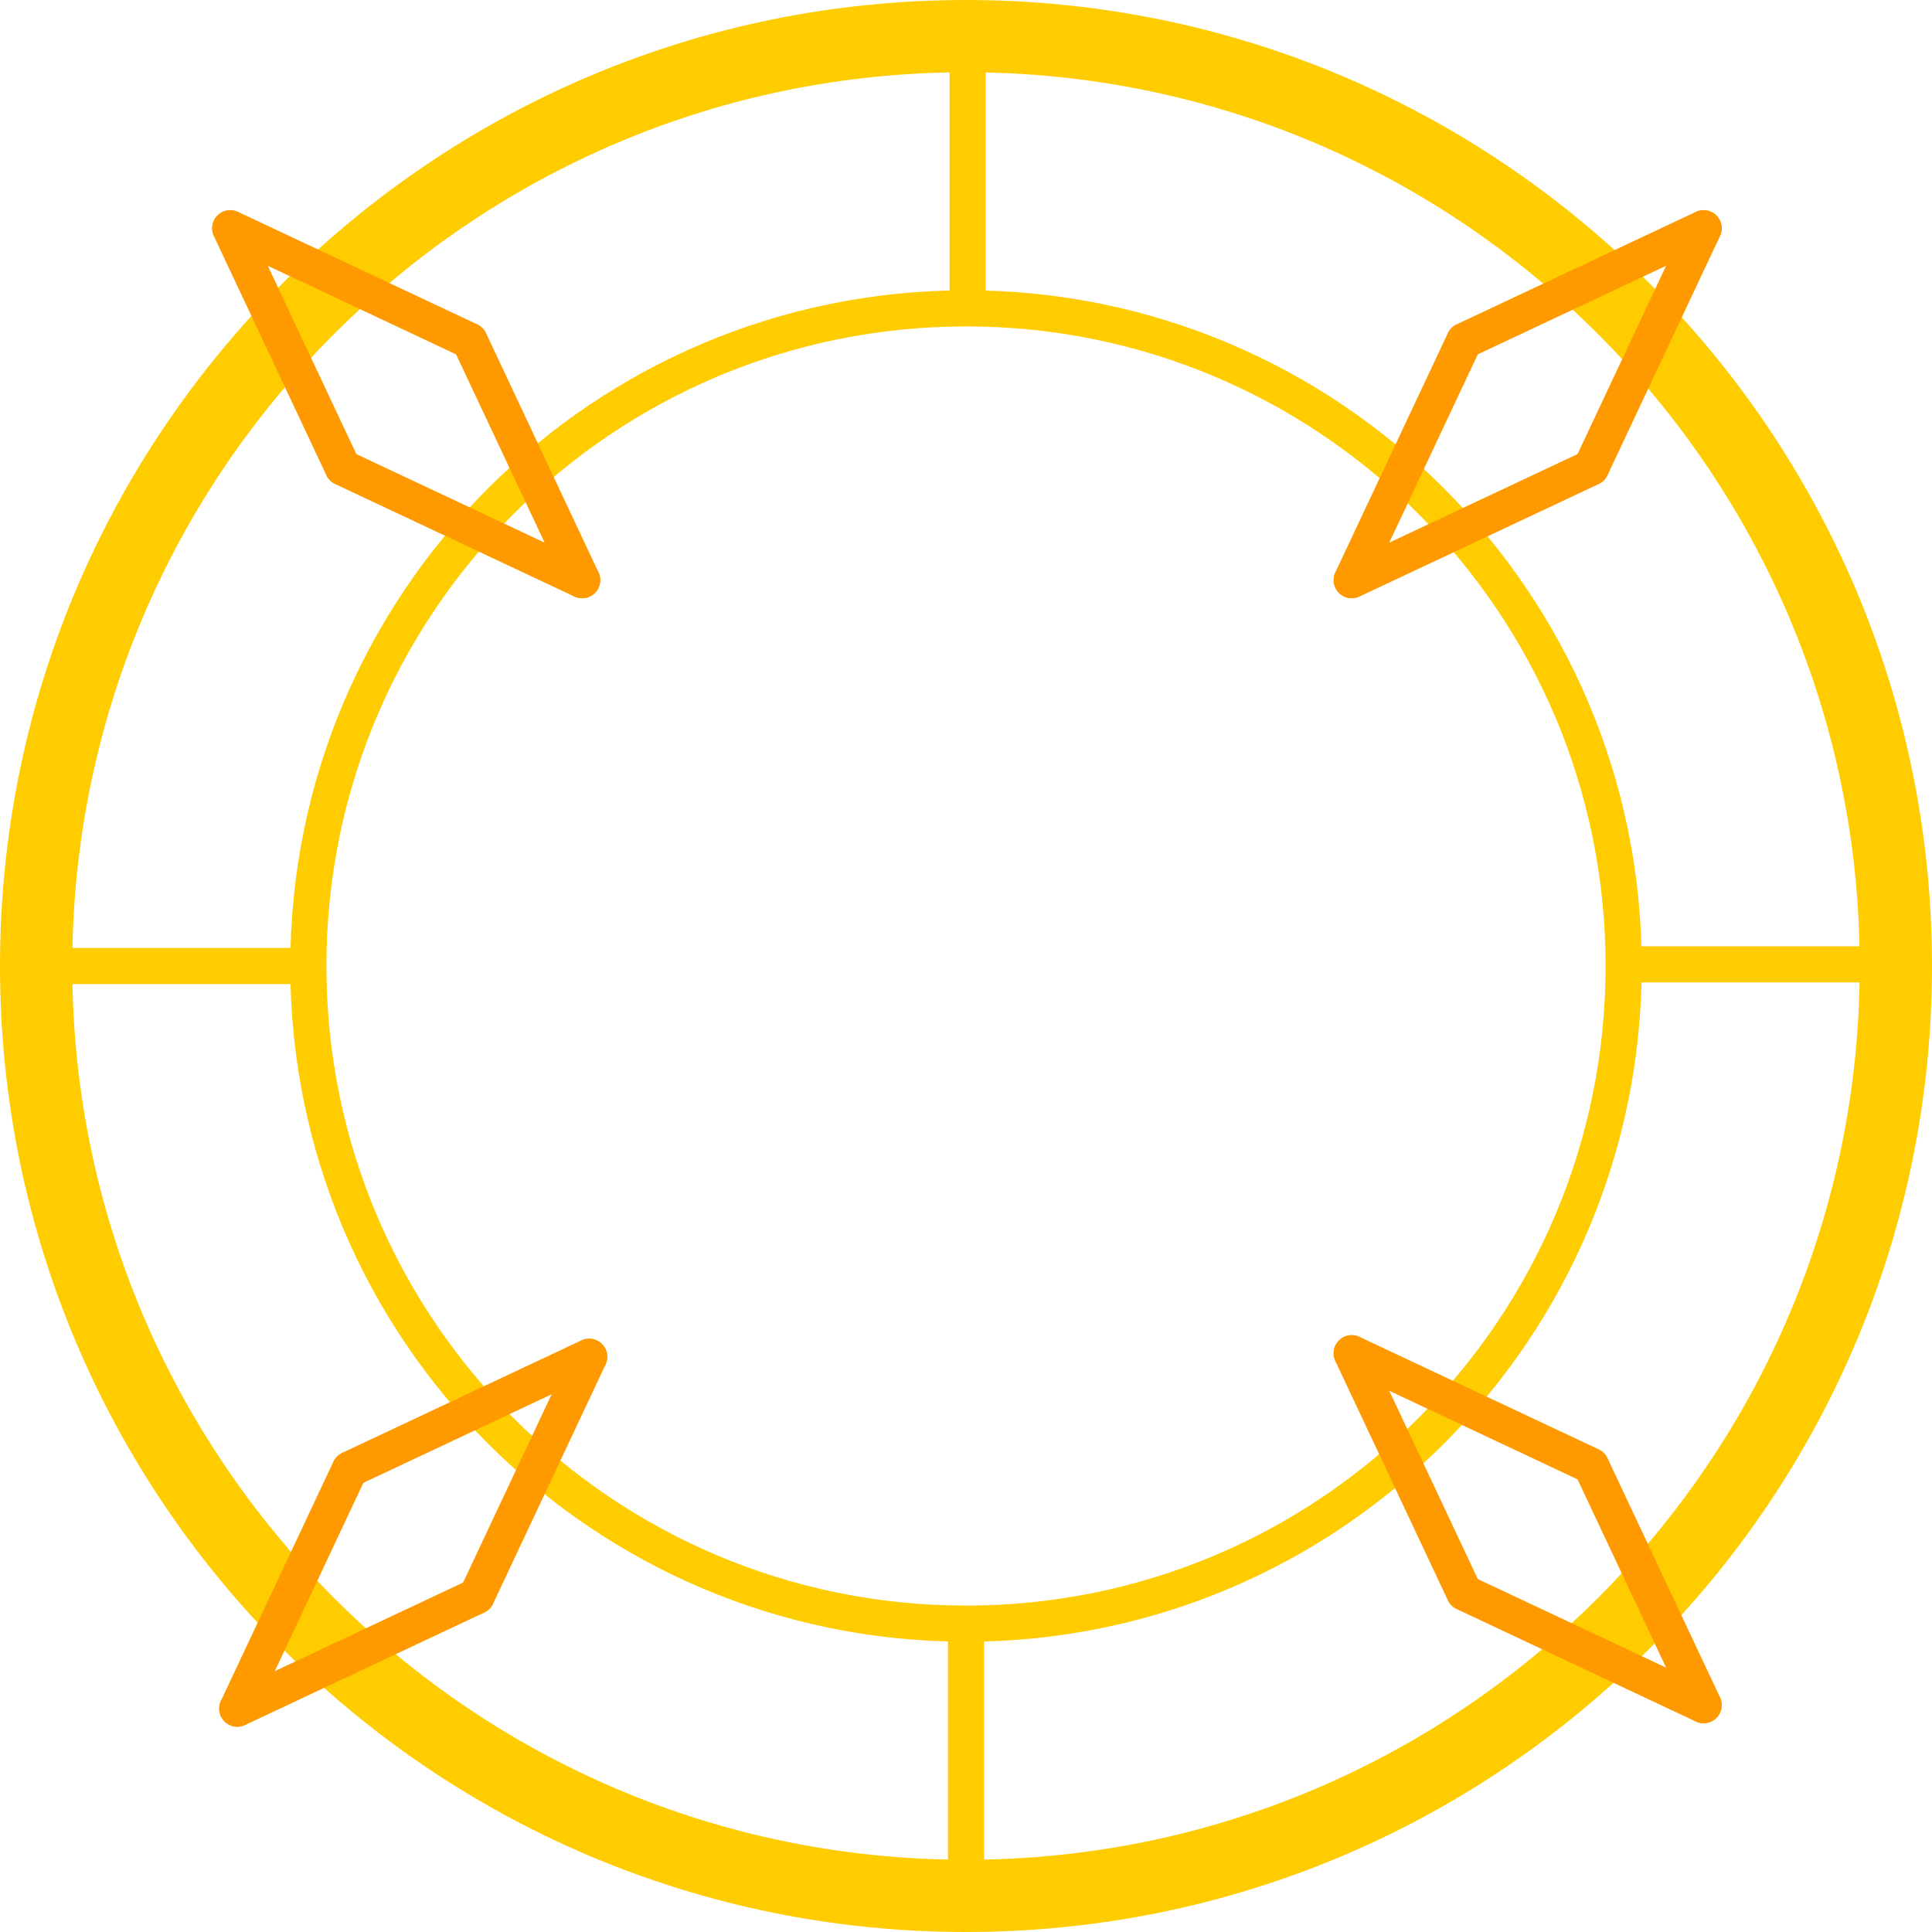
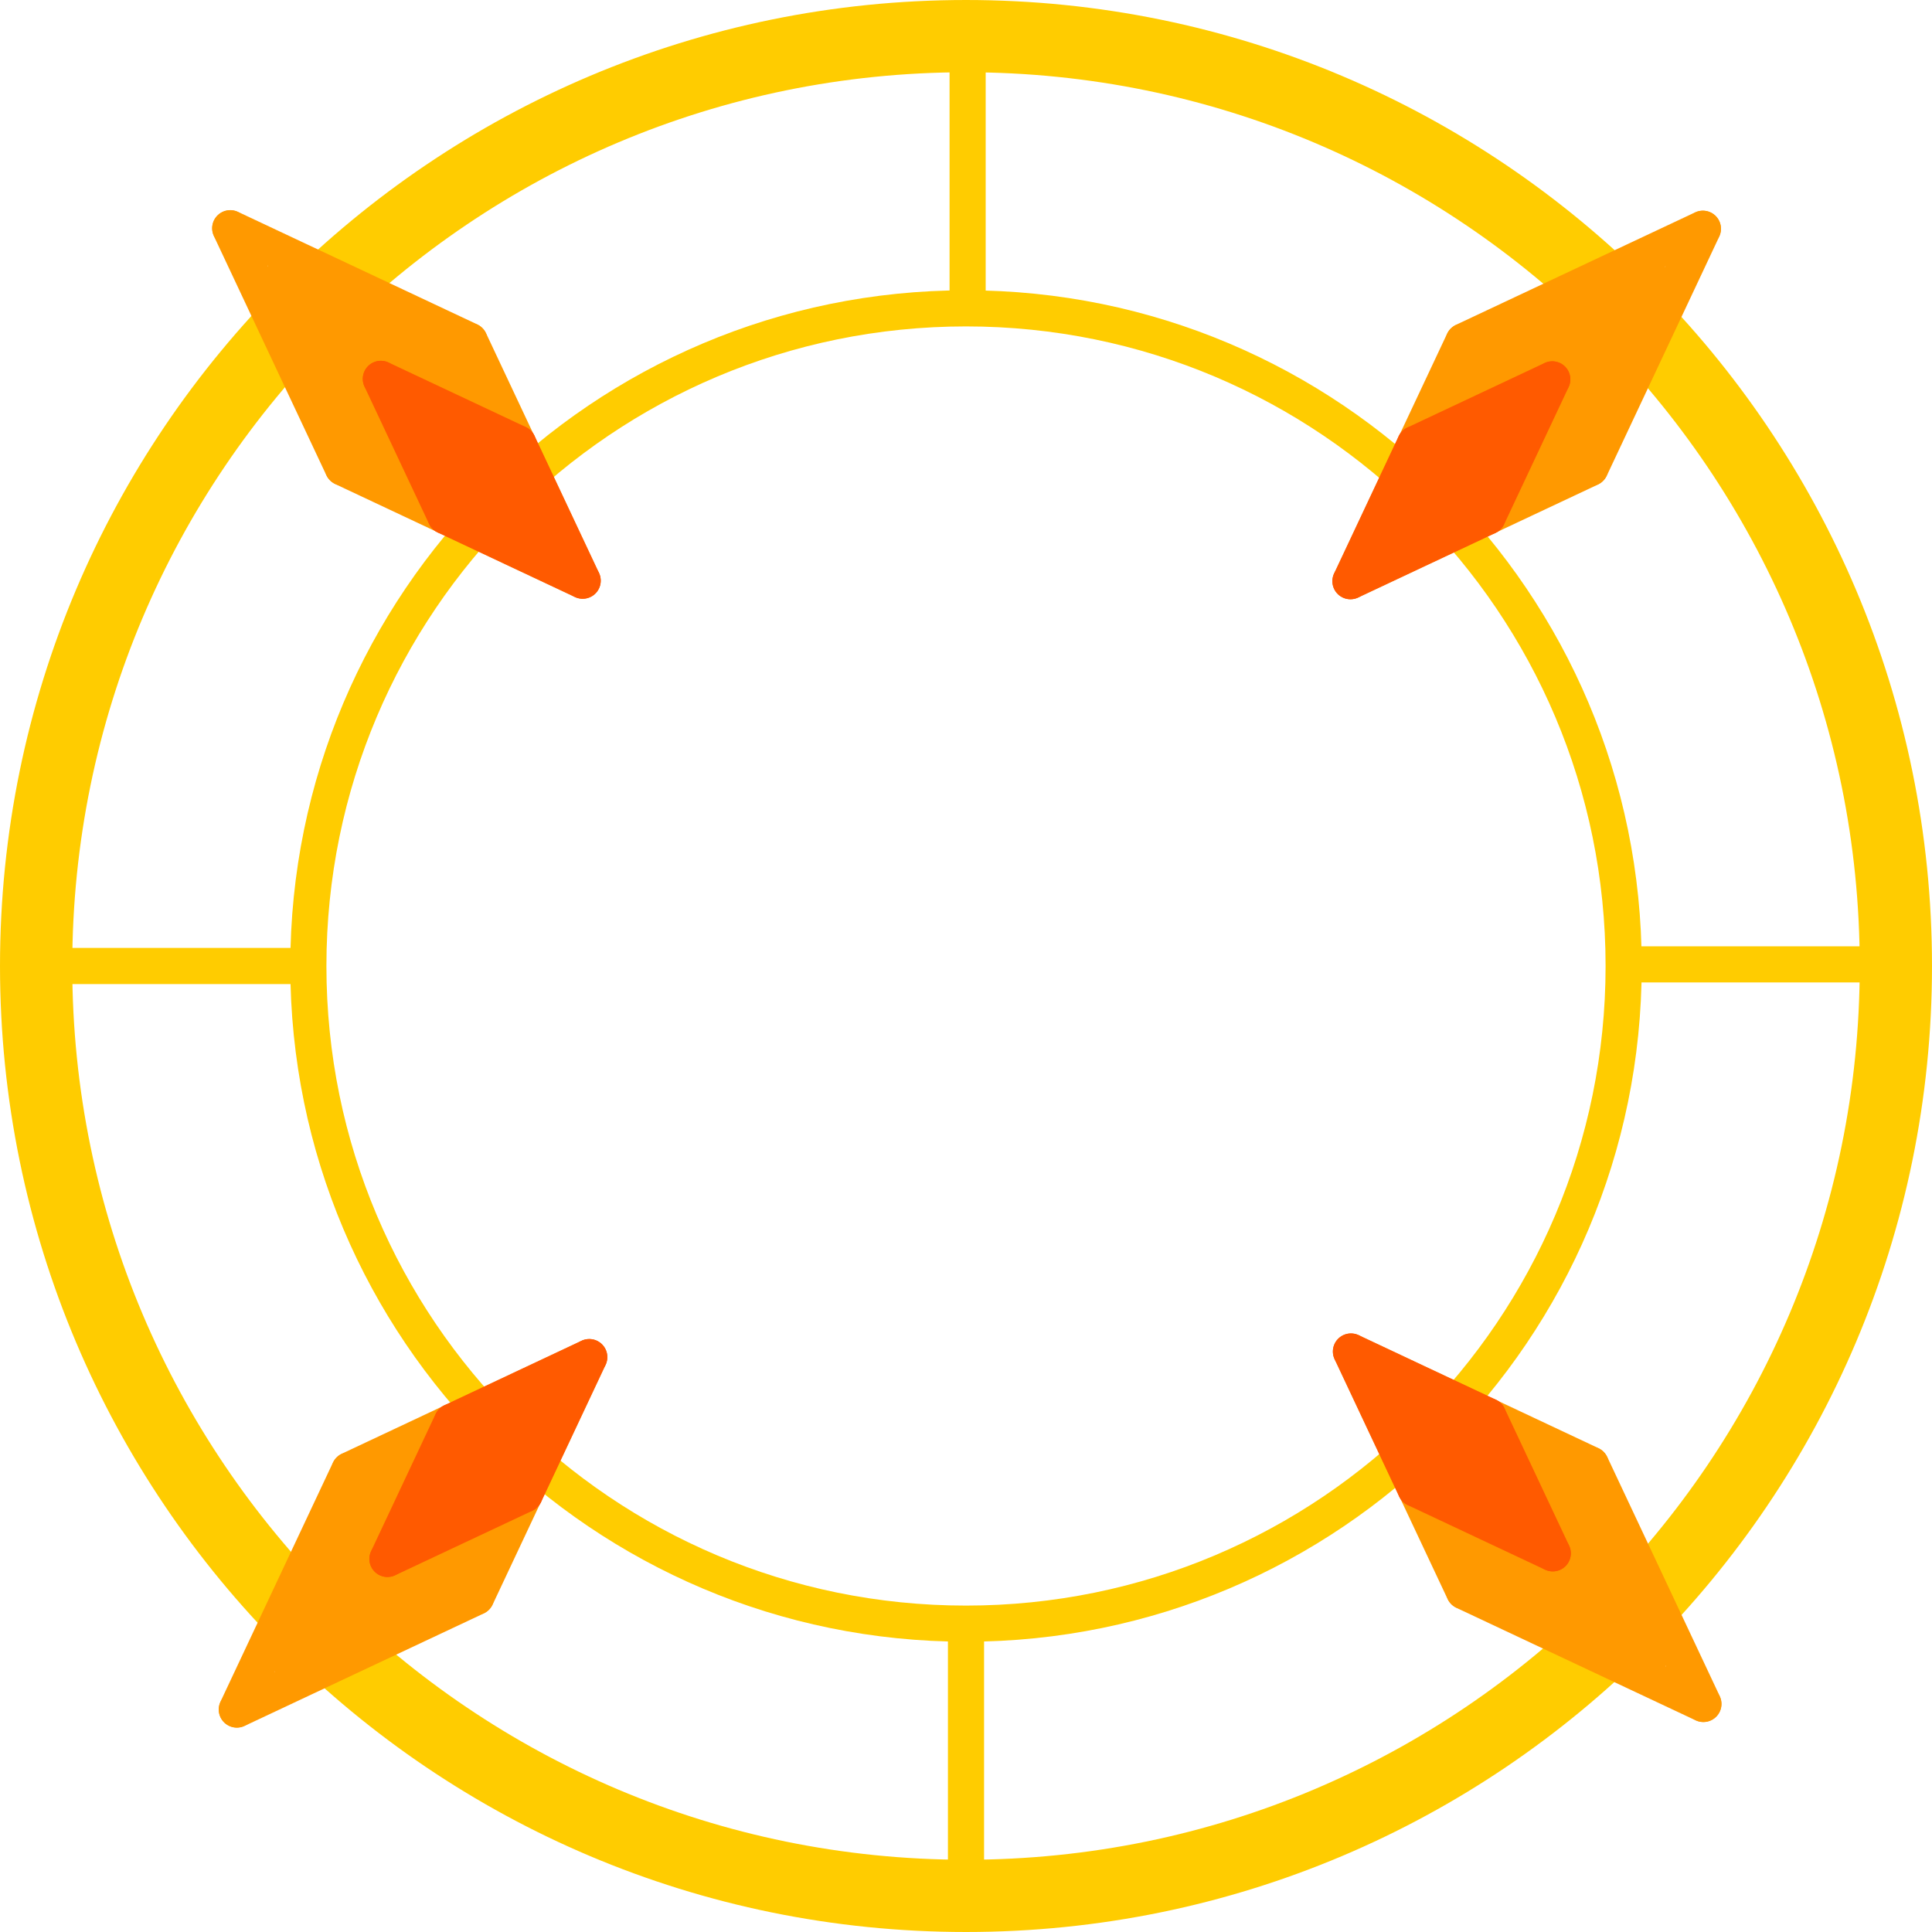
<svg xmlns="http://www.w3.org/2000/svg" version="1.1" width="267.381" height="267.381" viewBox="0,0,267.381,267.381">
-   <g transform="translate(-106.1976,-46.42143)">
+   <g transform="translate(-106.1976,-46.42144)">
    <g stroke-miterlimit="10">
      <path d="M111.198,180.112c0,-71.074 57.617,-128.69 128.69,-128.69c71.074,0 128.69,57.617 128.69,128.69c0,71.074 -57.617,128.69 -128.69,128.69c-71.074,0 -128.69,-57.617 -128.69,-128.69z" fill="none" stroke="#ffcc00" stroke-width="10" stroke-linecap="butt" />
      <path d="M148.872,180.112c0,-50.267 40.749,-91.016 91.016,-91.016c50.267,0 91.016,40.749 91.016,91.016c0,50.267 -40.749,91.016 -91.016,91.016c-50.267,0 -91.016,-40.749 -91.016,-91.016z" fill="none" stroke="#ffcc00" stroke-width="5" stroke-linecap="butt" />
      <path d="M240.112,50.75v38.048" fill="none" stroke="#ffcc00" stroke-width="5" stroke-linecap="round" />
      <path d="M369.25,179.888h-38.048" fill="none" stroke="#ffcc00" stroke-width="5" stroke-linecap="round" />
-       <path d="M239.888,271.202v38.048" fill="none" stroke="#ffcc00" stroke-width="5" stroke-linecap="round" />
+       <path d="M239.888,309.25v-38.048" fill="none" stroke="#ffcc00" stroke-width="5" stroke-linecap="round" />
      <path d="M148.798,180.112h-38.048" fill="none" stroke="#ffcc00" stroke-width="5" stroke-linecap="round" />
-       <g fill="#ff9900" stroke="#ff9900" stroke-width="5" stroke-linecap="round">
-         <g>
-           <path d="M308.827,93.608l-15.566,33.098" />
-           <path d="M326.374,111.155l-33.098,15.566" />
+       <g fill="#ff9900">
+         <g stroke="#ff9900" stroke-width="5" stroke-linecap="round">
+           <g>
+             <path d="M153.62,111.116l-15.566,-33.098" />
+             <path d="M171.167,93.569l-33.098,-15.566" />
+           </g>
+           <g>
+             <path d="M153.659,111.155l33.098,15.566" />
+             <path d="M171.206,93.608l15.566,33.098" />
+           </g>
        </g>
-         <g>
-           <path d="M308.866,93.569l33.098,-15.566" />
-           <path d="M326.413,111.116l15.566,-33.098" />
+         <path d="M177,123.538c-1.752,-0.747 -3.503,-1.498 -5.252,-2.253c-3.594,-2.246 -7.134,-2.727 -10.858,-4.548c-3.219,-1.574 -3.245,-3.995 -5.574,-6.087c-0.879,-0.79 -2.211,-1.026 -2.974,-1.928c-1.535,-1.812 -1.85,-4.525 -2.006,-6.754c-0.025,-0.354 0.237,-3.335 -0.304,-4.074c-1.009,-1.378 -2.86,-1.935 -3.991,-3.215c-2.936,-3.324 -3.698,-7.769 -2.657,-11.867c0,0 0.687,-2.404 3.091,-1.717c2.404,0.687 1.717,3.091 1.717,3.091c-0.007,0.02 -0.014,0.041 -0.02,0.061c0.143,0.037 0.281,0.086 0.413,0.146l2.306,0.988c4.418,1.269 8.263,3.49 12.422,5.324c0.954,0.421 2.124,0.377 2.969,0.989c0.822,0.596 1.11,1.712 1.794,2.462c1.297,1.42 3.31,2.067 4.574,3.517c1.678,1.926 2.072,4.074 2.461,6.322l1.029,0.514l-0.045,0.09c0.197,0.083 0.391,0.173 0.582,0.272c3.436,1.773 3.666,8.227 3.614,11.461l0.882,2.057c0.144,0.316 0.224,0.666 0.224,1.036c0,0.007 -0,0.014 -0,0.021l0.677,0.677c0.452,0.452 0.732,1.077 0.732,1.768c0,1.381 -1.119,2.5 -2.5,2.5c-0.258,0 -0.508,-0.039 -0.742,-0.112l-2.41,-0.689l0.017,-0.06z" stroke="none" stroke-width="0.5" stroke-linecap="butt" />
+       </g>
+       <g fill="#ff5a00" stroke="#ff5a00">
+         <g stroke-width="5" stroke-linecap="round">
+           <g>
+             <path d="M167.829,117.841l-8.927,-18.981" />
+             <path d="M177.892,107.779l-18.981,-8.927" />
+           </g>
+           <g>
+             <path d="M167.852,117.864l18.981,8.927" />
+             <path d="M177.915,107.801l8.927,18.981" />
+           </g>
        </g>
+         <path d="M181.237,124.965c-1.005,-0.429 -2.009,-0.859 -3.012,-1.292c-2.061,-1.288 -4.091,-1.564 -6.227,-2.608c-1.846,-0.902 -1.861,-2.291 -3.197,-3.491c-0.504,-0.453 -1.268,-0.589 -1.706,-1.105c-0.88,-1.039 -1.061,-2.595 -1.15,-3.873c-0.014,-0.203 0.136,-1.912 -0.174,-2.336c-0.579,-0.79 -1.64,-1.109 -2.289,-1.844c-1.684,-1.906 -2.121,-4.455 -1.524,-6.805c0,0 0.394,-1.379 1.772,-0.985c1.379,0.394 0.985,1.772 0.985,1.772c-0.004,0.012 -0.008,0.023 -0.012,0.035c0.082,0.021 0.161,0.049 0.237,0.084l1.322,0.567c2.534,0.728 4.738,2.002 7.123,3.053c0.547,0.241 1.218,0.216 1.702,0.567c0.472,0.342 0.636,0.982 1.029,1.412c0.744,0.814 1.898,1.185 2.623,2.017c0.962,1.104 1.188,2.336 1.411,3.625l0.59,0.295l-0.026,0.052c0.113,0.048 0.224,0.099 0.334,0.156c1.97,1.017 2.102,4.718 2.073,6.572l0.506,1.18c0.082,0.181 0.128,0.382 0.128,0.594c0,0.004 -0,0.008 -0,0.012l0.388,0.388c0.259,0.259 0.42,0.618 0.42,1.014c0,0.792 -0.642,1.434 -1.434,1.434c-0.148,0 -0.291,-0.022 -0.426,-0.064l-1.382,-0.395l0.01,-0.034z" stroke-width="0.5" stroke-linecap="butt" />
      </g>
-       <g fill="#ff9900" stroke="#ff9900" stroke-width="5" stroke-linecap="round">
-         <g>
-           <path d="M326.413,249.302l15.566,33.098" />
-           <path d="M308.866,266.849l33.098,15.566" />
+       <g fill="#ff9900">
+         <g stroke="#ff9900" stroke-width="5" stroke-linecap="round">
+           <g>
+             <path d="M341.878,78.087l-15.566,33.098" />
+             <path d="M341.863,78.072l-33.098,15.566" />
+           </g>
+           <g>
+             <path d="M326.272,111.224l-33.098,15.566" />
+             <path d="M308.726,93.678l-15.566,33.098" />
+           </g>
        </g>
-         <g>
-           <path d="M293.275,233.697l33.098,15.566" />
-           <path d="M308.827,266.809l-15.566,-33.098" />
+         <path d="M302.764,123.596l0.017,0.06l-2.41,0.689c-0.235,0.073 -0.484,0.112 -0.742,0.112c-1.381,0 -2.5,-1.119 -2.5,-2.5c0,-0.69 0.28,-1.315 0.732,-1.768l0.677,-0.677c-0,-0.007 -0,-0.014 -0,-0.021c0,-0.369 0.08,-0.72 0.224,-1.036l0.882,-2.057c-0.052,-3.234 0.178,-9.688 3.614,-11.461c0.191,-0.098 0.385,-0.189 0.582,-0.272l-0.045,-0.09l1.029,-0.514c0.389,-2.248 0.783,-4.396 2.461,-6.322c1.263,-1.45 3.277,-2.097 4.574,-3.517c0.685,-0.75 0.972,-1.866 1.794,-2.462c0.845,-0.612 2.014,-0.568 2.969,-0.989c4.159,-1.833 8.003,-4.055 12.422,-5.324l2.306,-0.988c0.132,-0.06 0.27,-0.109 0.413,-0.146c-0.007,-0.02 -0.014,-0.041 -0.02,-0.061c0,0 -0.687,-2.404 1.717,-3.091c2.404,-0.687 3.091,1.717 3.091,1.717c1.041,4.098 0.278,8.543 -2.657,11.867c-1.131,1.28 -2.982,1.837 -3.991,3.215c-0.541,0.74 -0.279,3.72 -0.304,4.074c-0.156,2.229 -0.471,4.943 -2.006,6.754c-0.764,0.901 -2.095,1.138 -2.974,1.928c-2.329,2.092 -2.355,4.514 -5.574,6.087c-3.725,1.821 -7.264,2.302 -10.858,4.548c-1.749,0.755 -3.499,1.506 -5.252,2.253z" stroke="none" stroke-width="0.5" stroke-linecap="butt" />
+       </g>
+       <g fill="#ff5a00" stroke="#ff5a00">
+         <g stroke-width="5" stroke-linecap="round">
+           <g>
+             <path d="M321.029,98.929l-8.927,18.981" />
+             <path d="M302.04,107.848l18.981,-8.927" />
+           </g>
+           <g>
+             <path d="M293.099,126.859l18.981,-8.927" />
+             <path d="M293.09,126.851l8.927,-18.981" />
+           </g>
        </g>
+         <path d="M298.598,125.028l0.01,0.034l-1.382,0.395c-0.135,0.042 -0.277,0.064 -0.426,0.064c-0.792,0 -1.434,-0.642 -1.434,-1.434c0,-0.396 0.16,-0.754 0.42,-1.014l0.388,-0.388c-0,-0.004 -0,-0.008 -0,-0.012c0,-0.212 0.046,-0.413 0.128,-0.594l0.506,-1.18c-0.03,-1.854 0.102,-5.556 2.073,-6.572c0.109,-0.056 0.221,-0.108 0.334,-0.156l-0.026,-0.052l0.59,-0.295c0.223,-1.289 0.449,-2.521 1.411,-3.625c0.725,-0.832 1.879,-1.202 2.623,-2.017c0.393,-0.43 0.557,-1.07 1.029,-1.412c0.484,-0.351 1.155,-0.326 1.702,-0.567c2.385,-1.051 4.59,-2.325 7.123,-3.053l1.322,-0.567c0.076,-0.035 0.155,-0.063 0.237,-0.084c-0.004,-0.012 -0.008,-0.023 -0.012,-0.035c0,0 -0.394,-1.379 0.985,-1.772c1.379,-0.394 1.772,0.985 1.772,0.985c0.597,2.35 0.16,4.899 -1.524,6.805c-0.648,0.734 -1.71,1.053 -2.289,1.844c-0.311,0.424 -0.16,2.133 -0.174,2.336c-0.089,1.279 -0.27,2.835 -1.15,3.873c-0.438,0.517 -1.202,0.653 -1.706,1.105c-1.335,1.2 -1.351,2.588 -3.197,3.491c-2.136,1.044 -4.166,1.32 -6.227,2.608c-1.003,0.433 -2.007,0.864 -3.012,1.292z" stroke-width="0.5" stroke-linecap="butt" />
      </g>
-       <g fill="#ff9900" stroke="#ff9900" stroke-width="5" stroke-linecap="round">
-         <g>
-           <path d="M172.179,267.296l15.566,-33.098" />
-           <path d="M154.632,249.749l33.098,-15.566" />
+       <g fill="#ff9900">
+         <g stroke="#ff9900" stroke-width="5" stroke-linecap="round">
+           <g>
+             <path d="M326.381,249.136l15.566,33.098" />
+             <path d="M308.834,266.682l33.098,15.566" />
+           </g>
+           <g>
+             <path d="M326.341,249.096l-33.098,-15.566" />
+             <path d="M293.229,233.545l15.566,33.098" />
+           </g>
        </g>
-         <g>
-           <path d="M172.14,267.335l-33.098,15.566" />
-           <path d="M154.593,249.789l-15.566,33.098" />
+         <path d="M303.001,236.713c1.752,0.747 3.503,1.498 5.252,2.253c3.594,2.246 7.134,2.727 10.858,4.548c3.219,1.574 3.245,3.995 5.574,6.087c0.879,0.79 2.211,1.026 2.974,1.928c1.535,1.812 1.85,4.525 2.006,6.754c0.025,0.354 -0.237,3.335 0.304,4.074c1.009,1.378 2.86,1.935 3.991,3.215c2.936,3.324 3.698,7.769 2.657,11.867c0,0 -0.687,2.404 -3.091,1.717c-2.404,-0.687 -1.717,-3.091 -1.717,-3.091c0.007,-0.02 0.014,-0.041 0.02,-0.061c-0.143,-0.037 -0.281,-0.086 -0.413,-0.146l-2.306,-0.988c-4.418,-1.269 -8.263,-3.49 -12.422,-5.324c-0.954,-0.421 -2.124,-0.377 -2.969,-0.989c-0.822,-0.596 -1.11,-1.712 -1.794,-2.462c-1.297,-1.42 -3.31,-2.067 -4.574,-3.517c-1.678,-1.926 -2.072,-4.074 -2.461,-6.322l-1.029,-0.514l0.045,-0.09c-0.197,-0.083 -0.391,-0.173 -0.582,-0.272c-3.436,-1.773 -3.666,-8.227 -3.614,-11.461l-0.882,-2.057c-0.144,-0.316 -0.224,-0.666 -0.224,-1.036c0,-0.007 0,-0.014 0,-0.021l-0.677,-0.677c-0.452,-0.452 -0.732,-1.077 -0.732,-1.768c0,-1.381 1.119,-2.5 2.5,-2.5c0.258,0 0.508,0.039 0.742,0.112l2.41,0.689l-0.017,0.06z" stroke="none" stroke-width="0.5" stroke-linecap="butt" />
+       </g>
+       <g fill="#ff5a00" stroke="#ff5a00">
+         <g stroke-width="5" stroke-linecap="round">
+           <g>
+             <path d="M321.098,261.391l-8.927,-18.981" />
+             <path d="M302.109,252.473l18.981,8.927" />
+           </g>
+           <g>
+             <path d="M312.149,242.388l-18.981,-8.927" />
+             <path d="M302.086,252.45l-8.927,-18.981" />
+           </g>
        </g>
+         <path d="M298.764,235.286c1.005,0.429 2.009,0.859 3.012,1.292c2.061,1.288 4.091,1.564 6.227,2.608c1.846,0.902 1.861,2.291 3.197,3.491c0.504,0.453 1.268,0.589 1.706,1.105c0.88,1.039 1.061,2.595 1.15,3.873c0.014,0.203 -0.136,1.912 0.174,2.336c0.579,0.79 1.64,1.109 2.289,1.844c1.684,1.906 2.121,4.455 1.524,6.805c0,0 -0.394,1.379 -1.772,0.985c-1.379,-0.394 -0.985,-1.772 -0.985,-1.772c0.004,-0.012 0.008,-0.023 0.012,-0.035c-0.082,-0.021 -0.161,-0.049 -0.237,-0.084l-1.322,-0.567c-2.534,-0.728 -4.738,-2.002 -7.123,-3.053c-0.547,-0.241 -1.218,-0.216 -1.702,-0.567c-0.472,-0.342 -0.636,-0.982 -1.029,-1.412c-0.744,-0.814 -1.898,-1.185 -2.623,-2.017c-0.962,-1.104 -1.188,-2.336 -1.411,-3.625l-0.59,-0.295l0.026,-0.052c-0.113,-0.048 -0.224,-0.099 -0.334,-0.156c-1.97,-1.017 -2.102,-4.718 -2.073,-6.572l-0.506,-1.18c-0.082,-0.181 -0.128,-0.382 -0.128,-0.594c0,-0.004 0,-0.008 0,-0.012l-0.388,-0.388c-0.259,-0.259 -0.42,-0.618 -0.42,-1.014c0,-0.792 0.642,-1.434 1.434,-1.434c0.148,0 0.291,0.022 0.426,0.064l1.382,0.395l-0.01,0.034z" stroke-width="0.5" stroke-linecap="butt" />
      </g>
-       <g fill="#ff9900" stroke="#ff9900" stroke-width="5" stroke-linecap="round">
-         <g>
-           <path d="M153.62,111.116l-15.566,-33.098" />
-           <path d="M171.167,93.569l-33.098,-15.566" />
+       <g fill="#ff9900">
+         <g stroke="#ff9900" stroke-width="5" stroke-linecap="round">
+           <g>
+             <path d="M154.532,249.909l-15.566,33.098" />
+             <path d="M138.98,283.022l33.098,-15.566" />
+           </g>
+           <g>
+             <path d="M154.571,249.87l33.098,-15.566" />
+             <path d="M187.684,234.318l-15.566,33.098" />
+           </g>
        </g>
-         <g>
-           <path d="M186.758,126.721l-33.098,-15.566" />
-           <path d="M171.206,93.608l15.566,33.098" />
+         <path d="M178.079,237.498l-0.017,-0.06l2.41,-0.689c0.235,-0.073 0.484,-0.112 0.742,-0.112c1.381,0 2.5,1.119 2.5,2.5c0,0.69 -0.28,1.315 -0.732,1.768l-0.677,0.677c0,0.007 0,0.014 0,0.021c0,0.369 -0.08,0.72 -0.224,1.036l-0.882,2.057c0.052,3.234 -0.178,9.688 -3.614,11.461c-0.191,0.098 -0.385,0.189 -0.582,0.272l0.045,0.09l-1.029,0.514c-0.389,2.248 -0.783,4.396 -2.461,6.322c-1.263,1.45 -3.277,2.097 -4.574,3.517c-0.685,0.75 -0.972,1.866 -1.794,2.462c-0.845,0.612 -2.014,0.568 -2.969,0.989c-4.159,1.833 -8.003,4.055 -12.422,5.324l-2.306,0.988c-0.132,0.06 -0.27,0.109 -0.413,0.146c0.007,0.02 0.014,0.041 0.02,0.061c0,0 0.687,2.404 -1.717,3.091c-2.404,0.687 -3.091,-1.717 -3.091,-1.717c-1.041,-4.098 -0.278,-8.543 2.657,-11.867c1.131,-1.28 2.982,-1.837 3.991,-3.215c0.541,-0.739 0.279,-3.72 0.304,-4.074c0.156,-2.229 0.471,-4.943 2.006,-6.754c0.764,-0.901 2.095,-1.138 2.974,-1.928c2.329,-2.092 2.355,-4.514 5.574,-6.087c3.725,-1.821 7.264,-2.302 10.858,-4.548c1.749,-0.755 3.499,-1.506 5.252,-2.253z" stroke="none" stroke-width="0.5" stroke-linecap="butt" />
+       </g>
+       <g fill="#ff5a00" stroke="#ff5a00">
+         <g stroke-width="5" stroke-linecap="round">
+           <g>
+             <path d="M168.741,243.184l-8.927,18.981" />
+             <path d="M178.804,253.246l-18.981,8.927" />
+           </g>
+           <g>
+             <path d="M187.745,234.235l-18.981,8.926" />
+             <path d="M187.753,234.243l-8.927,18.981" />
+           </g>
        </g>
+         <path d="M182.245,236.067l-0.01,-0.034l1.382,-0.395c0.134,-0.042 0.277,-0.064 0.426,-0.064c0.792,0 1.434,0.642 1.434,1.434c0,0.396 -0.16,0.754 -0.42,1.014l-0.388,0.388c0,0.004 0,0.008 0,0.012c0,0.212 -0.046,0.413 -0.128,0.594l-0.506,1.18c0.03,1.854 -0.102,5.556 -2.073,6.572c-0.109,0.056 -0.221,0.108 -0.334,0.156l0.026,0.052l-0.59,0.295c-0.223,1.289 -0.449,2.521 -1.411,3.625c-0.725,0.832 -1.879,1.202 -2.623,2.017c-0.393,0.43 -0.557,1.07 -1.029,1.412c-0.484,0.351 -1.155,0.326 -1.702,0.567c-2.385,1.051 -4.59,2.325 -7.123,3.053l-1.322,0.567c-0.076,0.034 -0.155,0.063 -0.237,0.084c0.004,0.012 0.008,0.023 0.012,0.035c0,0 0.394,1.379 -0.985,1.772c-1.379,0.394 -1.772,-0.985 -1.772,-0.985c-0.597,-2.35 -0.16,-4.899 1.524,-6.805c0.648,-0.734 1.71,-1.053 2.289,-1.844c0.311,-0.424 0.16,-2.133 0.174,-2.336c0.089,-1.279 0.27,-2.835 1.15,-3.873c0.438,-0.517 1.202,-0.653 1.706,-1.105c1.335,-1.2 1.351,-2.588 3.197,-3.491c2.136,-1.044 4.166,-1.32 6.227,-2.608c1.003,-0.433 2.007,-0.864 3.012,-1.292z" stroke-width="0.5" stroke-linecap="butt" />
      </g>
    </g>
  </g>
</svg>
